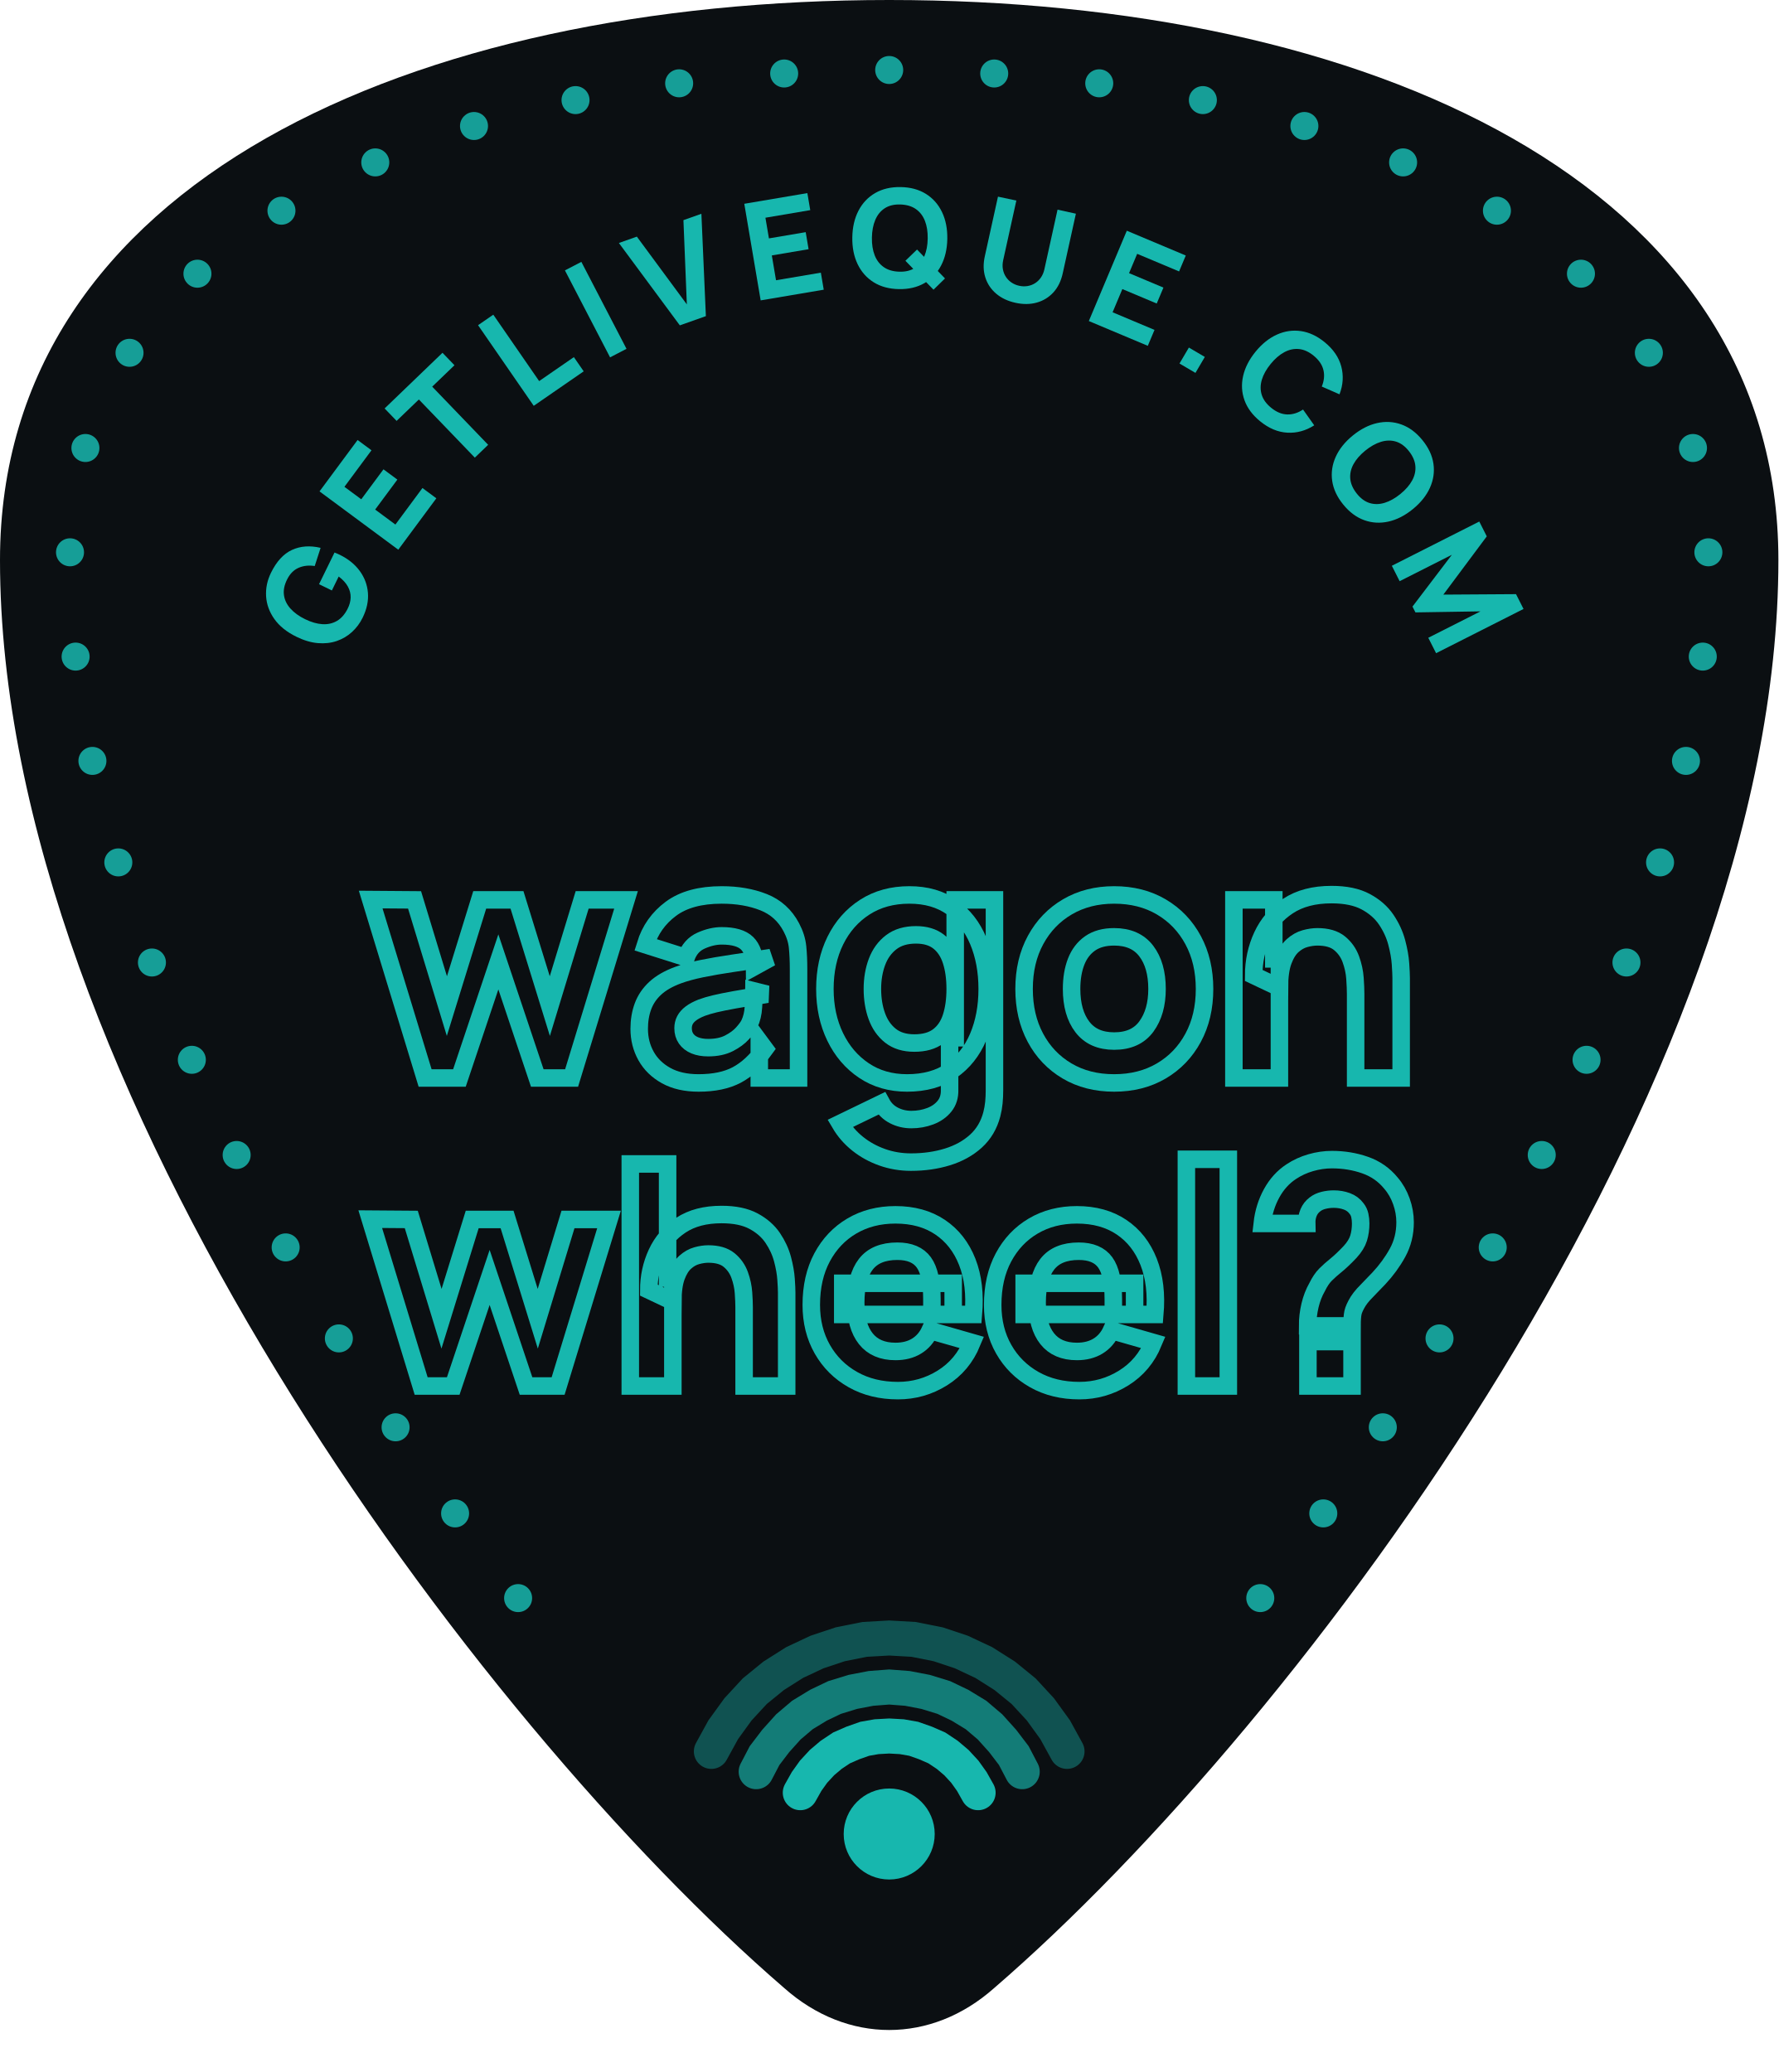
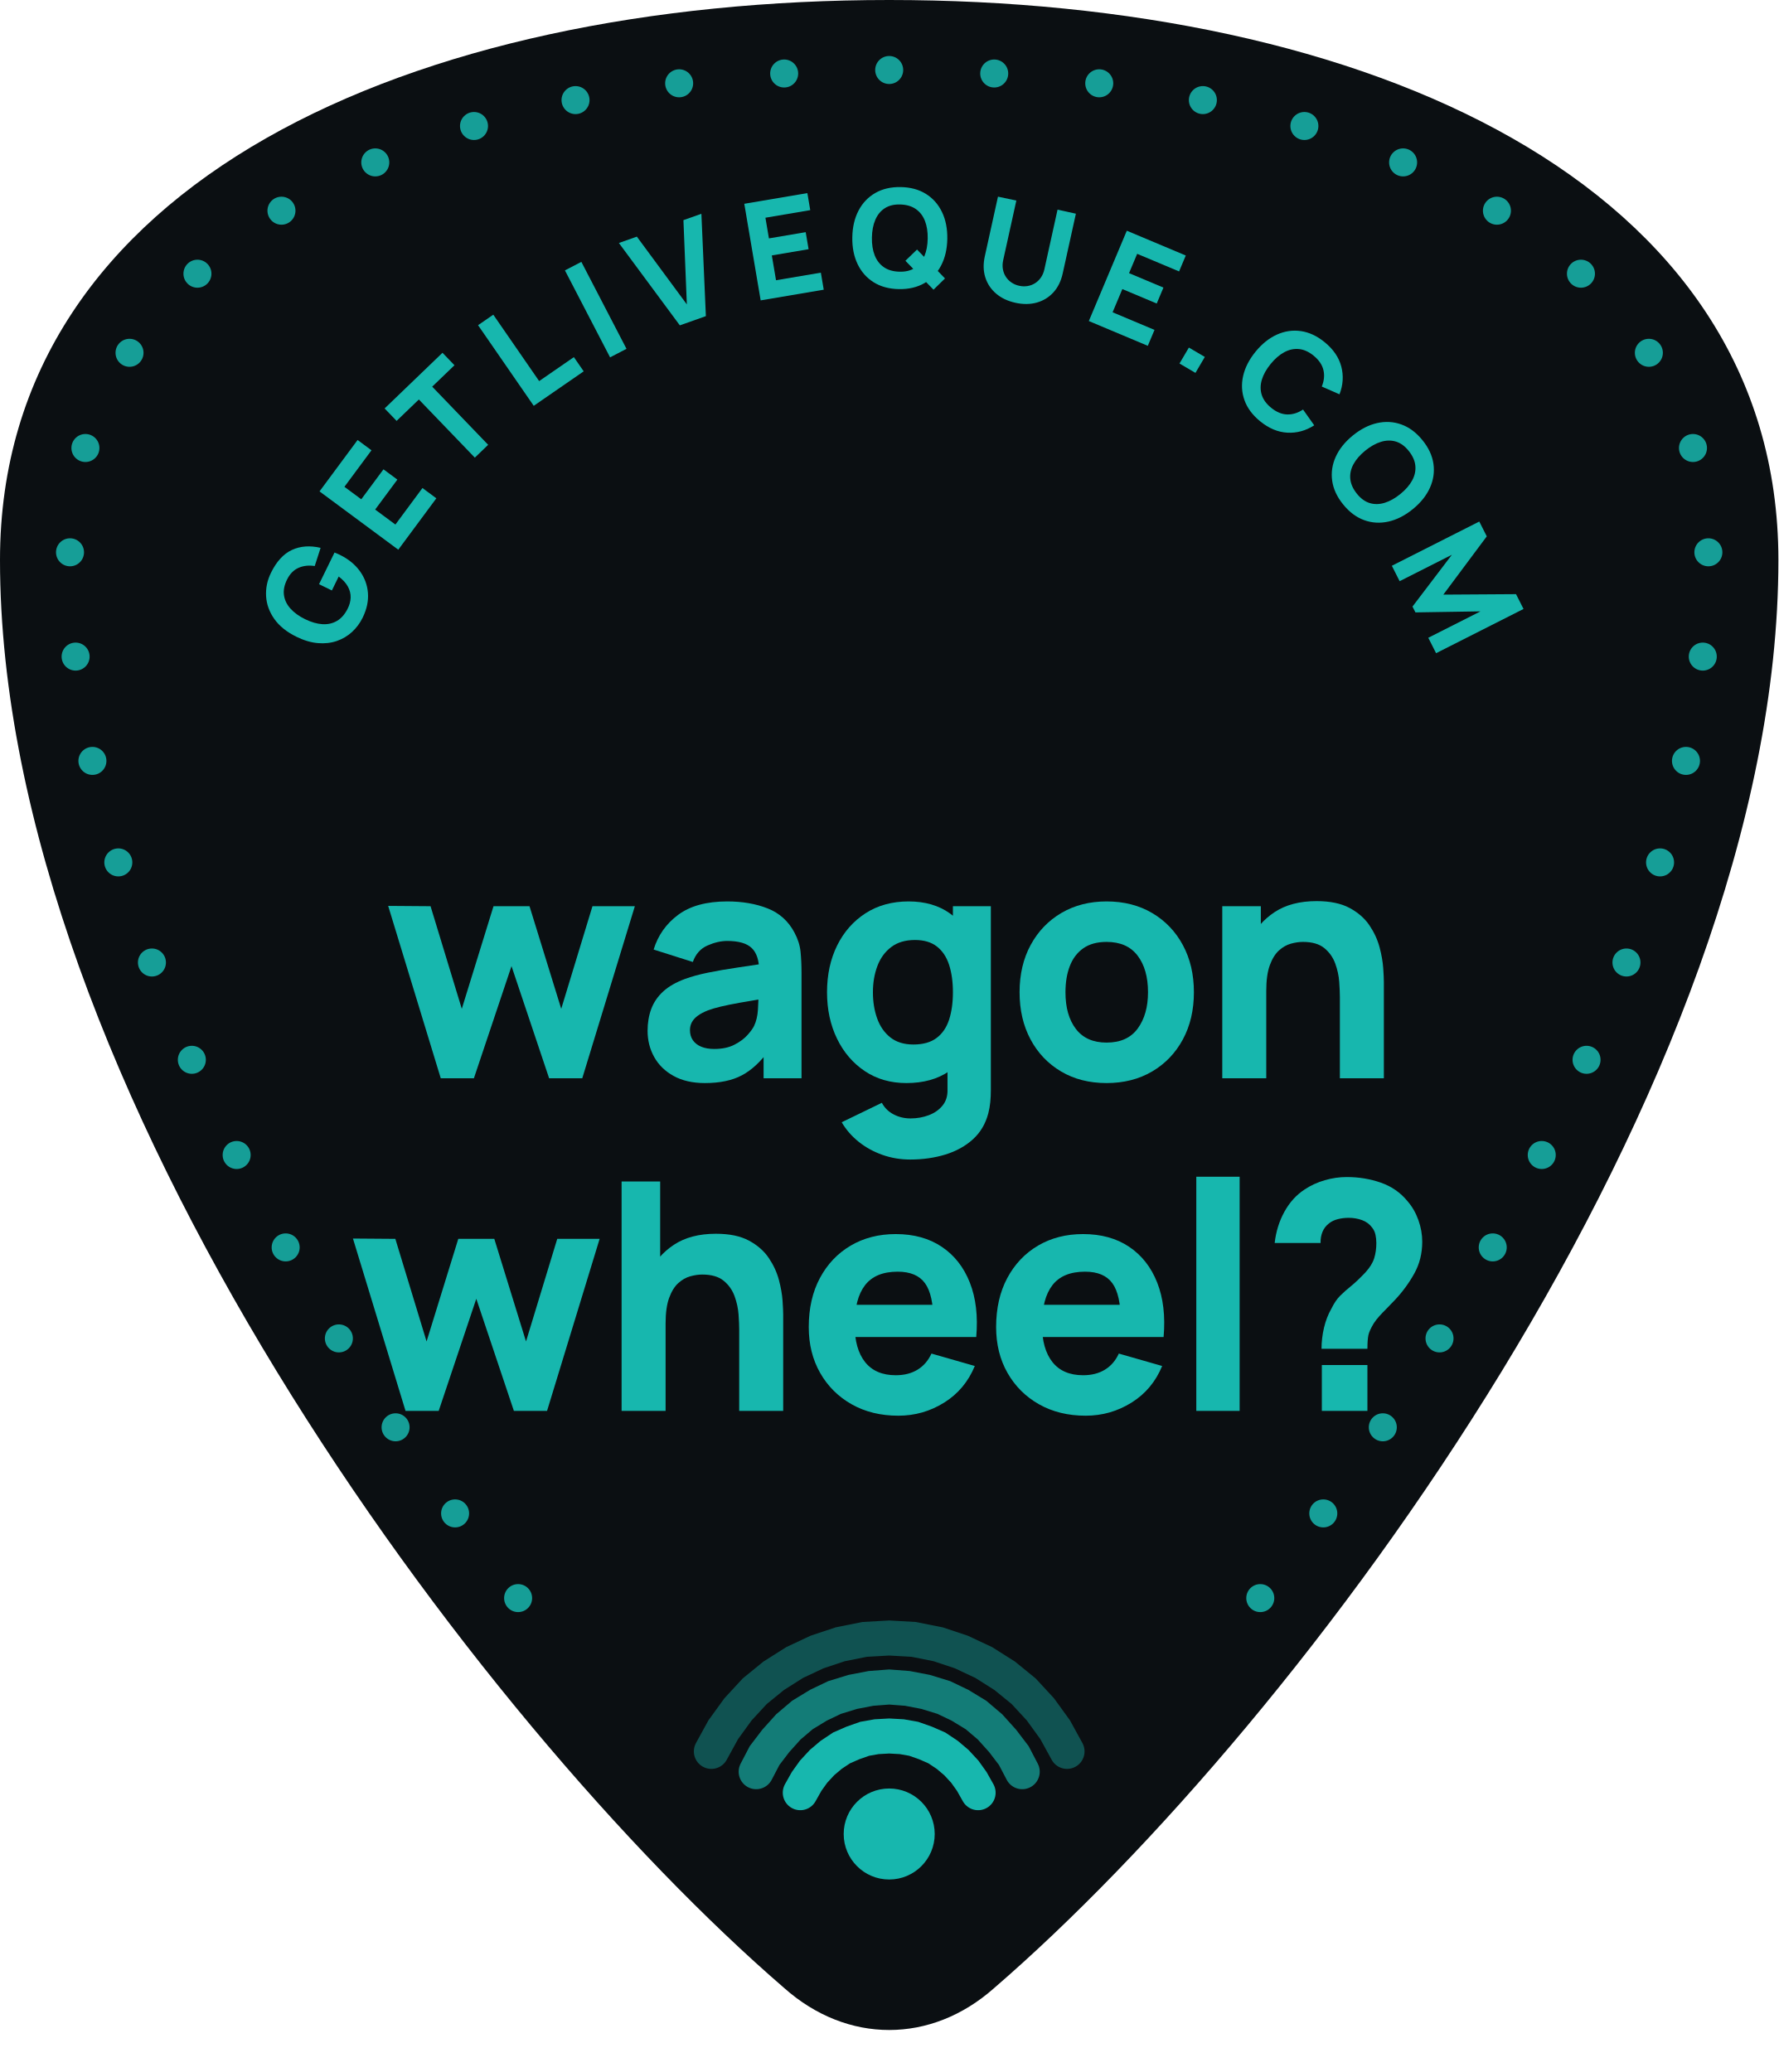
<svg xmlns="http://www.w3.org/2000/svg" viewBox="0 0 25.4 29.6" width="25.4mm" height="29.6mm">
  <defs>
    <clipPath id="pk">
      <path d="M 12.7 0.0 C 19.5 0.0 25.4 2.6 25.4 8.0 C 25.4 15.5 18.6 24.6 14.2 28.4 C 13.3 29.2 12.1 29.2 11.2 28.4 C 6.8 24.6 0.0 15.5 0.0 8.0 C 0.0 2.6 5.9 0.0 12.7 0.0 Z" />
    </clipPath>
  </defs>
  <path d="M 12.7 0.0 C 19.5 0.0 25.4 2.6 25.4 8.0 C 25.4 15.5 18.6 24.6 14.2 28.4 C 13.3 29.2 12.1 29.2 11.2 28.4 C 6.8 24.6 0.0 15.5 0.0 8.0 C 0.0 2.6 5.9 0.0 12.7 0.0 Z" fill="#0B0F12" />
  <g clip-path="url(#pk)">
    <circle cx="12.70" cy="1.00" r="0.2" fill="#17B7AE" opacity="0.85" />
    <circle cx="14.20" cy="1.05" r="0.2" fill="#17B7AE" opacity="0.85" />
    <circle cx="15.70" cy="1.19" r="0.2" fill="#17B7AE" opacity="0.85" />
    <circle cx="17.18" cy="1.43" r="0.2" fill="#17B7AE" opacity="0.85" />
    <circle cx="18.63" cy="1.80" r="0.2" fill="#17B7AE" opacity="0.85" />
    <circle cx="20.04" cy="2.32" r="0.2" fill="#17B7AE" opacity="0.85" />
    <circle cx="21.38" cy="3.01" r="0.2" fill="#17B7AE" opacity="0.85" />
    <circle cx="22.58" cy="3.91" r="0.2" fill="#17B7AE" opacity="0.85" />
    <circle cx="23.55" cy="5.04" r="0.2" fill="#17B7AE" opacity="0.85" />
    <circle cx="24.18" cy="6.40" r="0.2" fill="#17B7AE" opacity="0.85" />
    <circle cx="24.40" cy="7.89" r="0.2" fill="#17B7AE" opacity="0.85" />
    <circle cx="24.32" cy="9.38" r="0.2" fill="#17B7AE" opacity="0.85" />
    <circle cx="24.08" cy="10.87" r="0.2" fill="#17B7AE" opacity="0.85" />
    <circle cx="23.71" cy="12.32" r="0.2" fill="#17B7AE" opacity="0.85" />
    <circle cx="23.23" cy="13.75" r="0.2" fill="#17B7AE" opacity="0.85" />
    <circle cx="22.66" cy="15.14" r="0.2" fill="#17B7AE" opacity="0.85" />
    <circle cx="22.02" cy="16.50" r="0.2" fill="#17B7AE" opacity="0.85" />
    <circle cx="21.32" cy="17.82" r="0.2" fill="#17B7AE" opacity="0.85" />
    <circle cx="20.56" cy="19.12" r="0.2" fill="#17B7AE" opacity="0.85" />
    <circle cx="19.75" cy="20.39" r="0.2" fill="#17B7AE" opacity="0.85" />
    <circle cx="18.90" cy="21.62" r="0.2" fill="#17B7AE" opacity="0.85" />
    <circle cx="18.00" cy="22.83" r="0.2" fill="#17B7AE" opacity="0.85" />
    <circle cx="7.40" cy="22.83" r="0.2" fill="#17B7AE" opacity="0.85" />
    <circle cx="6.50" cy="21.62" r="0.2" fill="#17B7AE" opacity="0.85" />
    <circle cx="5.65" cy="20.39" r="0.2" fill="#17B7AE" opacity="0.85" />
    <circle cx="4.84" cy="19.12" r="0.2" fill="#17B7AE" opacity="0.85" />
    <circle cx="4.08" cy="17.82" r="0.2" fill="#17B7AE" opacity="0.85" />
    <circle cx="3.38" cy="16.50" r="0.2" fill="#17B7AE" opacity="0.85" />
    <circle cx="2.74" cy="15.14" r="0.2" fill="#17B7AE" opacity="0.85" />
    <circle cx="2.17" cy="13.75" r="0.2" fill="#17B7AE" opacity="0.85" />
    <circle cx="1.69" cy="12.32" r="0.2" fill="#17B7AE" opacity="0.85" />
    <circle cx="1.32" cy="10.87" r="0.2" fill="#17B7AE" opacity="0.85" />
    <circle cx="1.08" cy="9.38" r="0.2" fill="#17B7AE" opacity="0.85" />
    <circle cx="1.00" cy="7.89" r="0.2" fill="#17B7AE" opacity="0.85" />
    <circle cx="1.22" cy="6.40" r="0.2" fill="#17B7AE" opacity="0.85" />
    <circle cx="1.85" cy="5.04" r="0.2" fill="#17B7AE" opacity="0.85" />
    <circle cx="2.82" cy="3.91" r="0.2" fill="#17B7AE" opacity="0.85" />
    <circle cx="4.02" cy="3.01" r="0.2" fill="#17B7AE" opacity="0.85" />
    <circle cx="5.36" cy="2.32" r="0.2" fill="#17B7AE" opacity="0.85" />
    <circle cx="6.77" cy="1.80" r="0.2" fill="#17B7AE" opacity="0.85" />
    <circle cx="8.22" cy="1.43" r="0.2" fill="#17B7AE" opacity="0.85" />
    <circle cx="9.70" cy="1.19" r="0.2" fill="#17B7AE" opacity="0.85" />
    <circle cx="11.20" cy="1.05" r="0.2" fill="#17B7AE" opacity="0.85" />
    <path d="M11.43 25.61 L11.52 25.45 L11.62 25.31 L11.74 25.18 L11.87 25.07 L12.02 24.97 L12.18 24.90 L12.35 24.84 L12.52 24.81 L12.70 24.80 L12.88 24.81 L13.05 24.84 L13.22 24.90 L13.38 24.97 L13.53 25.07 L13.66 25.18 L13.78 25.31 L13.88 25.45 L13.97 25.61" fill="none" stroke="#17B7AE" stroke-width="0.5" stroke-linecap="round" opacity="1.0" />
    <path d="M10.80 25.31 L10.92 25.08 L11.08 24.87 L11.26 24.67 L11.46 24.50 L11.69 24.36 L11.92 24.25 L12.18 24.17 L12.44 24.12 L12.70 24.10 L12.96 24.12 L13.22 24.17 L13.48 24.25 L13.71 24.36 L13.94 24.50 L14.14 24.67 L14.32 24.87 L14.48 25.08 L14.60 25.31" fill="none" stroke="#17B7AE" stroke-width="0.5" stroke-linecap="round" opacity="0.65" />
    <path d="M10.16 25.02 L10.33 24.71 L10.54 24.42 L10.78 24.16 L11.05 23.94 L11.35 23.75 L11.67 23.60 L12.00 23.49 L12.35 23.42 L12.70 23.40 L13.05 23.42 L13.40 23.49 L13.73 23.60 L14.05 23.75 L14.35 23.94 L14.62 24.16 L14.86 24.42 L15.07 24.71 L15.24 25.02" fill="none" stroke="#17B7AE" stroke-width="0.5" stroke-linecap="round" opacity="0.4" />
    <circle cx="12.7" cy="26.2" r="0.65" fill="#17B7AE" />
    <g transform="translate(5.154 8.810) rotate(-63.94)" opacity="1.0">
      <path transform="translate(-0.720 0) scale(0.000972 -0.000972)" d="M740 -30Q604 -30 481.0 18.5Q358 67 263.5 162.0Q169 257 114.5 397.0Q60 537 60 720Q60 959 151.5 1126.5Q243 1294 397.5 1382.0Q552 1470 740 1470Q1018 1470 1177.0 1341.0Q1336 1212 1390 976L1112 936Q1073 1062 984.5 1137.5Q896 1213 758 1214Q621 1216 530.0 1155.0Q439 1094 393.5 982.0Q348 870 348 720Q348 570 393.5 460.0Q439 350 530.0 289.0Q621 228 758 226Q851 224 926.5 258.0Q1002 292 1054.0 365.0Q1106 438 1128 552H900V762H1418Q1420 749 1421.0 716.0Q1422 683 1422 678Q1422 471 1338.0 311.0Q1254 151 1101.0 60.5Q948 -30 740 -30Z" fill="#17B7AE" />
    </g>
    <g transform="translate(5.949 7.501) rotate(-53.48)" opacity="1.0">
      <path transform="translate(-0.574 0) scale(0.000972 -0.000972)" d="M140 0V1440H1080V1186H412V878H960V624H412V254H1080V0Z" fill="#17B7AE" />
    </g>
    <g transform="translate(6.877 6.446) rotate(-43.89)" opacity="1.0">
      <path transform="translate(-0.593 0) scale(0.000972 -0.000972)" d="M474 0V1186H20V1440H1200V1186H746V0Z" fill="#17B7AE" />
    </g>
    <g transform="translate(7.928 5.587) rotate(-34.62)" opacity="1.0">
      <path transform="translate(-0.526 0) scale(0.000972 -0.000972)" d="M160 0V1440H432V254H1052V0Z" fill="#17B7AE" />
    </g>
    <g transform="translate(8.831 5.044) rotate(-27.43)" opacity="1.0">
      <path transform="translate(-0.288 0) scale(0.000972 -0.000972)" d="M160 0V1440H432V0Z" fill="#17B7AE" />
    </g>
    <g transform="translate(9.896 4.582) rotate(-19.50)" opacity="1.0">
      <path transform="translate(-0.635 0) scale(0.000972 -0.000972)" d="M450 0 10 1440H290L650 256L1016 1440H1296L856 0Z" fill="#17B7AE" />
    </g>
    <g transform="translate(11.296 4.218) rotate(-9.62)" opacity="1.0">
      <path transform="translate(-0.574 0) scale(0.000972 -0.000972)" d="M140 0V1440H1080V1186H412V878H960V624H412V254H1080V0Z" fill="#17B7AE" />
    </g>
    <g transform="translate(12.840 4.101) rotate(0.96)" opacity="1.0">
      <path transform="translate(-0.737 0) scale(0.000972 -0.000972)" d="M1266 -30 846 388 1014 556 1432 138ZM758 -30Q542 -30 385.5 64.0Q229 158 144.5 327.0Q60 496 60 720Q60 944 144.5 1113.0Q229 1282 385.5 1376.0Q542 1470 758 1470Q974 1470 1130.5 1376.0Q1287 1282 1371.5 1113.0Q1456 944 1456 720Q1456 496 1371.5 327.0Q1287 158 1130.5 64.0Q974 -30 758 -30ZM758 226Q895 224 986.0 285.0Q1077 346 1122.5 458.0Q1168 570 1168 720Q1168 870 1122.5 980.0Q1077 1090 986.0 1151.0Q895 1212 758 1214Q621 1216 530.0 1155.0Q439 1094 393.5 982.0Q348 870 348 720Q348 570 393.5 460.0Q439 350 530.0 289.0Q621 228 758 226Z" fill="#17B7AE" />
    </g>
    <g transform="translate(14.509 4.297) rotate(12.44)" opacity="1.0">
      <path transform="translate(-0.706 0) scale(0.000972 -0.000972)" d="M726 -30Q552 -30 420.0 40.5Q288 111 214.0 239.0Q140 367 140 540V1438L416 1440V542Q416 471 440.0 413.0Q464 355 506.5 313.0Q549 271 605.5 248.5Q662 226 726 226Q792 226 848.5 249.0Q905 272 947.0 314.0Q989 356 1012.5 414.0Q1036 472 1036 542V1440H1312V540Q1312 367 1238.0 239.0Q1164 111 1032.0 40.5Q900 -30 726 -30Z" fill="#17B7AE" />
    </g>
    <g transform="translate(15.955 4.756) rotate(22.80)" opacity="1.0">
      <path transform="translate(-0.574 0) scale(0.000972 -0.000972)" d="M140 0V1440H1080V1186H412V878H960V624H412V254H1080V0Z" fill="#17B7AE" />
    </g>
    <g transform="translate(16.960 5.260) rotate(30.47)" opacity="1.0">
      <path transform="translate(-0.311 0) scale(0.000972 -0.000972)" d="M184 0V272H456V0Z" fill="#17B7AE" />
    </g>
    <g transform="translate(18.007 5.988) rotate(39.18)" opacity="1.0">
      <path transform="translate(-0.725 0) scale(0.000972 -0.000972)" d="M758 -30Q542 -30 385.5 64.0Q229 158 144.5 327.0Q60 496 60 720Q60 944 144.5 1113.0Q229 1282 385.5 1376.0Q542 1470 758 1470Q1006 1470 1174.5 1347.0Q1343 1224 1412 1014L1138 938Q1098 1069 1003.0 1141.5Q908 1214 758 1214Q621 1214 529.5 1153.0Q438 1092 392.0 981.0Q346 870 346 720Q346 570 392.0 459.0Q438 348 529.5 287.0Q621 226 758 226Q908 226 1003.0 299.0Q1098 372 1138 502L1412 426Q1343 216 1174.5 93.0Q1006 -30 758 -30Z" fill="#17B7AE" />
    </g>
    <g transform="translate(19.208 7.190) rotate(50.79)" opacity="1.0">
      <path transform="translate(-0.737 0) scale(0.000972 -0.000972)" d="M758 -30Q542 -30 385.5 64.0Q229 158 144.5 327.0Q60 496 60 720Q60 944 144.5 1113.0Q229 1282 385.5 1376.0Q542 1470 758 1470Q974 1470 1130.5 1376.0Q1287 1282 1371.5 1113.0Q1456 944 1456 720Q1456 496 1371.5 327.0Q1287 158 1130.5 64.0Q974 -30 758 -30ZM758 226Q895 224 986.0 285.0Q1077 346 1122.5 458.0Q1168 570 1168 720Q1168 870 1122.5 980.0Q1077 1090 986.0 1151.0Q895 1212 758 1214Q621 1216 530.0 1155.0Q439 1094 393.5 982.0Q348 870 348 720Q348 570 393.5 460.0Q439 350 530.0 289.0Q621 228 758 226Z" fill="#17B7AE" />
    </g>
    <g transform="translate(20.195 8.707) rotate(63.16)" opacity="1.0">
      <path transform="translate(-0.836 0) scale(0.000972 -0.000972)" d="M140 0V1440H384L860 484L1336 1440H1580V0H1326V860L908 0H812L394 860V0Z" fill="#17B7AE" />
    </g>
-     <path transform="translate(5.200 15.400) scale(0.002356 -0.002356)" d="M370 0 40 1082 306 1080 502 436 701 1080H927L1126 436L1322 1080H1588L1258 0H1050L814 704L578 0Z" fill="none" stroke="#17B7AE" stroke-width="106.1" />
-     <path transform="translate(8.941 15.400) scale(0.002356 -0.002356)" d="M440 -30Q324 -30 243.5 14.5Q163 59 121.5 133.5Q80 208 80 298Q80 373 103.0 435.0Q126 497 177.5 544.5Q229 592 316 624Q376 646 459.0 663.0Q542 680 647.0 695.5Q752 711 878 730L780 676Q780 772 734.0 817.0Q688 862 580 862Q520 862 455.0 833.0Q390 804 364 730L118 808Q159 942 272.0 1026.0Q385 1110 580 1110Q723 1110 834.0 1066.0Q945 1022 1002 914Q1034 854 1040.0 794.0Q1046 734 1046 660V0H808V222L842 176Q763 67 671.5 18.5Q580 -30 440 -30ZM498 184Q573 184 624.5 210.5Q676 237 706.5 271.0Q737 305 748 328Q769 372 772.5 430.5Q776 489 776 528L856 508Q735 488 660.0 474.5Q585 461 539.0 450.0Q493 439 458 426Q418 410 393.5 391.5Q369 373 357.5 351.0Q346 329 346 302Q346 265 364.5 238.5Q383 212 417.0 198.0Q451 184 498 184Z" fill="none" stroke="#17B7AE" stroke-width="106.1" />
-     <path transform="translate(11.593 15.400) scale(0.002356 -0.002356)" d="M602 -510Q510 -510 427.0 -480.5Q344 -451 278.5 -398.5Q213 -346 172 -276L424 -154Q450 -202 498.5 -227.0Q547 -252 604 -252Q665 -252 719.0 -231.5Q773 -211 805.5 -170.5Q838 -130 836 -70V244H870V1080H1108V-74Q1108 -114 1104.5 -149.5Q1101 -185 1092 -220Q1066 -319 995.5 -383.0Q925 -447 823.0 -478.5Q721 -510 602 -510ZM578 -30Q429 -30 317.0 45.0Q205 120 142.5 249.0Q80 378 80 540Q80 705 143.5 833.5Q207 962 322.0 1036.0Q437 1110 592 1110Q746 1110 851.0 1035.0Q956 960 1010.0 831.0Q1064 702 1064 540Q1064 378 1009.5 249.0Q955 120 847.0 45.0Q739 -30 578 -30ZM622 212Q713 212 767.5 253.0Q822 294 846.0 368.0Q870 442 870 540Q870 638 846.0 712.0Q822 786 769.5 827.0Q717 868 632 868Q541 868 482.5 823.5Q424 779 396.0 704.5Q368 630 368 540Q368 449 395.0 374.5Q422 300 478.0 256.0Q534 212 622 212Z" fill="none" stroke="#17B7AE" stroke-width="106.1" />
-     <path transform="translate(14.438 15.400) scale(0.002356 -0.002356)" d="M626 -30Q463 -30 340.0 43.0Q217 116 148.5 244.5Q80 373 80 540Q80 709 150.0 837.5Q220 966 343.0 1038.0Q466 1110 626 1110Q789 1110 912.5 1037.0Q1036 964 1105.0 835.5Q1174 707 1174 540Q1174 372 1104.5 243.5Q1035 115 911.5 42.5Q788 -30 626 -30ZM626 224Q757 224 821.5 312.5Q886 401 886 540Q886 684 820.5 770.0Q755 856 626 856Q537 856 480.0 816.0Q423 776 395.5 705.0Q368 634 368 540Q368 395 433.5 309.5Q499 224 626 224Z" fill="none" stroke="#17B7AE" stroke-width="106.1" />
-     <path transform="translate(17.298 15.400) scale(0.002356 -0.002356)" d="M876 0V510Q876 547 872.0 604.5Q868 662 847.0 720.0Q826 778 778.5 817.0Q731 856 644 856Q609 856 569.0 845.0Q529 834 494.0 802.5Q459 771 436.5 710.0Q414 649 414 548L258 622Q258 750 310.0 862.0Q362 974 466.5 1043.0Q571 1112 730 1112Q857 1112 937.0 1069.0Q1017 1026 1061.5 960.0Q1106 894 1125.0 822.5Q1144 751 1148.0 692.0Q1152 633 1152 606V0ZM138 0V1080H380V722H414V0Z" fill="none" stroke="#17B7AE" stroke-width="106.1" />
-     <path transform="translate(5.200 19.800) scale(0.002203 -0.002203)" d="M370 0 40 1082 306 1080 502 436 701 1080H927L1126 436L1322 1080H1588L1258 0H1050L814 704L578 0Z" fill="none" stroke="#17B7AE" stroke-width="113.5" />
-     <path transform="translate(8.698 19.800) scale(0.002203 -0.002203)" d="M876 0V510Q876 547 872.0 604.5Q868 662 847.0 720.0Q826 778 778.5 817.0Q731 856 644 856Q609 856 569.0 845.0Q529 834 494.0 802.5Q459 771 436.5 710.0Q414 649 414 548L258 622Q258 750 310.0 862.0Q362 974 466.5 1043.0Q571 1112 730 1112Q857 1112 937.0 1069.0Q1017 1026 1061.5 960.0Q1106 894 1125.0 822.5Q1144 751 1148.0 692.0Q1152 633 1152 606V0ZM138 0V1440H380V700H414V0Z" fill="none" stroke="#17B7AE" stroke-width="113.5" />
-     <path transform="translate(11.411 19.800) scale(0.002203 -0.002203)" d="M642 -30Q476 -30 349.5 41.5Q223 113 151.5 238.5Q80 364 80 526Q80 703 150.0 834.0Q220 965 343.0 1037.5Q466 1110 626 1110Q796 1110 915.0 1030.0Q1034 950 1091.0 805.0Q1148 660 1131 464H862V564Q862 729 809.5 801.5Q757 874 638 874Q499 874 433.5 789.5Q368 705 368 540Q368 389 433.5 306.5Q499 224 626 224Q706 224 763.0 259.0Q820 294 850 360L1122 282Q1061 134 929.5 52.0Q798 -30 642 -30ZM284 464V666H1000V464Z" fill="none" stroke="#17B7AE" stroke-width="113.5" />
-     <path transform="translate(14.002 19.800) scale(0.002203 -0.002203)" d="M642 -30Q476 -30 349.5 41.5Q223 113 151.5 238.5Q80 364 80 526Q80 703 150.0 834.0Q220 965 343.0 1037.5Q466 1110 626 1110Q796 1110 915.0 1030.0Q1034 950 1091.0 805.0Q1148 660 1131 464H862V564Q862 729 809.5 801.5Q757 874 638 874Q499 874 433.5 789.5Q368 705 368 540Q368 389 433.5 306.5Q499 224 626 224Q706 224 763.0 259.0Q820 294 850 360L1122 282Q1061 134 929.5 52.0Q798 -30 642 -30ZM284 464V666H1000V464Z" fill="none" stroke="#17B7AE" stroke-width="113.5" />
-     <path transform="translate(16.592 19.800) scale(0.002203 -0.002203)" d="M160 0V1470H432V0Z" fill="none" stroke="#17B7AE" stroke-width="113.5" />
-     <path transform="translate(17.808 19.800) scale(0.002203 -0.002203)" d="M394 390Q394 456 409.5 522.0Q425 588 456 642Q481 693 510.5 722.5Q540 752 578.5 783.0Q617 814 670 870Q711 915 724.5 958.5Q738 1002 738 1054Q738 1081 732.5 1106.0Q727 1131 712 1150Q688 1183 648.5 1197.5Q609 1212 564 1212Q530 1212 497.5 1204.0Q465 1196 442 1178Q414 1157 400.5 1125.0Q387 1093 388 1054H100Q112 1161 161.0 1250.0Q210 1339 288 1390Q345 1428 414.0 1448.0Q483 1468 552 1468Q666 1468 767.0 1432.5Q868 1397 934 1316Q978 1265 1002.0 1197.5Q1026 1130 1026 1062Q1026 953 977.0 864.0Q928 775 856 698Q825 665 800.5 640.5Q776 616 756.5 594.5Q737 573 722 550Q694 504 688.0 475.0Q682 446 682 390ZM396 0V288H682V0Z" fill="none" stroke="#17B7AE" stroke-width="113.5" />
+     <path transform="translate(5.453 15.404) scale(0.002276 -0.002276)" d="M370 0 40 1082 306 1080 502 436 701 1080H927L1126 436L1322 1080H1588L1258 0H1050L814 704L578 0Z" fill="#17B7AE" />
+     <path transform="translate(9.067 15.404) scale(0.002276 -0.002276)" d="M440 -30Q324 -30 243.5 14.5Q163 59 121.5 133.5Q80 208 80 298Q80 373 103.0 435.0Q126 497 177.5 544.5Q229 592 316 624Q376 646 459.0 663.0Q542 680 647.0 695.5Q752 711 878 730L780 676Q780 772 734.0 817.0Q688 862 580 862Q520 862 455.0 833.0Q390 804 364 730L118 808Q159 942 272.0 1026.0Q385 1110 580 1110Q723 1110 834.0 1066.0Q945 1022 1002 914Q1034 854 1040.0 794.0Q1046 734 1046 660V0H808V222L842 176Q763 67 671.5 18.5Q580 -30 440 -30ZM498 184Q573 184 624.5 210.5Q676 237 706.5 271.0Q737 305 748 328Q769 372 772.5 430.5Q776 489 776 528L856 508Q735 488 660.0 474.5Q585 461 539.0 450.0Q493 439 458 426Q418 410 393.5 391.5Q369 373 357.5 351.0Q346 329 346 302Q346 265 364.5 238.5Q383 212 417.0 198.0Q451 184 498 184Z" fill="#17B7AE" />
+     <path transform="translate(11.630 15.404) scale(0.002276 -0.002276)" d="M602 -510Q510 -510 427.0 -480.5Q344 -451 278.5 -398.5Q213 -346 172 -276L424 -154Q450 -202 498.5 -227.0Q547 -252 604 -252Q665 -252 719.0 -231.5Q773 -211 805.5 -170.5Q838 -130 836 -70V244H870V1080H1108V-74Q1108 -114 1104.5 -149.5Q1101 -185 1092 -220Q1066 -319 995.5 -383.0Q925 -447 823.0 -478.5Q721 -510 602 -510ZM578 -30Q429 -30 317.0 45.0Q205 120 142.5 249.0Q80 378 80 540Q80 705 143.5 833.5Q207 962 322.0 1036.0Q437 1110 592 1110Q746 1110 851.0 1035.0Q956 960 1010.0 831.0Q1064 702 1064 540Q1064 378 1009.5 249.0Q955 120 847.0 45.0Q739 -30 578 -30ZM622 212Q713 212 767.5 253.0Q822 294 846.0 368.0Q870 442 870 540Q870 638 846.0 712.0Q822 786 769.5 827.0Q717 868 632 868Q541 868 482.5 823.5Q424 779 396.0 704.5Q368 630 368 540Q368 449 395.0 374.5Q422 300 478.0 256.0Q534 212 622 212Z" fill="#17B7AE" />
+     <path transform="translate(14.380 15.404) scale(0.002276 -0.002276)" d="M626 -30Q463 -30 340.0 43.0Q217 116 148.5 244.5Q80 373 80 540Q80 709 150.0 837.5Q220 966 343.0 1038.0Q466 1110 626 1110Q789 1110 912.5 1037.0Q1036 964 1105.0 835.5Q1174 707 1174 540Q1174 372 1104.5 243.5Q1035 115 911.5 42.5Q788 -30 626 -30ZM626 224Q757 224 821.5 312.5Q886 401 886 540Q886 684 820.5 770.0Q755 856 626 856Q537 856 480.0 816.0Q423 776 395.5 705.0Q368 634 368 540Q368 395 433.5 309.5Q499 224 626 224Z" fill="#17B7AE" />
+     <path transform="translate(17.143 15.404) scale(0.002276 -0.002276)" d="M876 0V510Q876 547 872.0 604.5Q868 662 847.0 720.0Q826 778 778.5 817.0Q731 856 644 856Q609 856 569.0 845.0Q529 834 494.0 802.5Q459 771 436.5 710.0Q414 649 414 548L258 622Q258 750 310.0 862.0Q362 974 466.5 1043.0Q571 1112 730 1112Q857 1112 937.0 1069.0Q1017 1026 1061.5 960.0Q1106 894 1125.0 822.5Q1144 751 1148.0 692.0Q1152 633 1152 606V0ZM138 0V1080H380V722H414V0Z" fill="#17B7AE" />
+     <path transform="translate(4.950 20.156) scale(0.002276 -0.002276)" d="M370 0 40 1082 306 1080 502 436 701 1080H927L1126 436L1322 1080H1588L1258 0H1050L814 704L578 0Z" fill="#17B7AE" />
+     <path transform="translate(8.564 20.156) scale(0.002276 -0.002276)" d="M876 0V510Q876 547 872.0 604.5Q868 662 847.0 720.0Q826 778 778.5 817.0Q731 856 644 856Q609 856 569.0 845.0Q529 834 494.0 802.5Q459 771 436.5 710.0Q414 649 414 548L258 622Q258 750 310.0 862.0Q362 974 466.5 1043.0Q571 1112 730 1112Q857 1112 937.0 1069.0Q1017 1026 1061.5 960.0Q1106 894 1125.0 822.5Q1144 751 1148.0 692.0Q1152 633 1152 606V0ZM138 0V1440H380V700H414V0Z" fill="#17B7AE" />
+     <path transform="translate(11.369 20.156) scale(0.002276 -0.002276)" d="M642 -30Q476 -30 349.5 41.5Q223 113 151.5 238.5Q80 364 80 526Q80 703 150.0 834.0Q220 965 343.0 1037.5Q466 1110 626 1110Q796 1110 915.0 1030.0Q1034 950 1091.0 805.0Q1148 660 1131 464H862V564Q862 729 809.5 801.5Q757 874 638 874Q499 874 433.5 789.5Q368 705 368 540Q368 389 433.5 306.5Q499 224 626 224Q706 224 763.0 259.0Q820 294 850 360L1122 282Q1061 134 929.5 52.0Q798 -30 642 -30ZM284 464V666H1000V464Z" fill="#17B7AE" />
+     <path transform="translate(14.045 20.156) scale(0.002276 -0.002276)" d="M642 -30Q476 -30 349.5 41.5Q223 113 151.5 238.5Q80 364 80 526Q80 703 150.0 834.0Q220 965 343.0 1037.5Q466 1110 626 1110Q796 1110 915.0 1030.0Q1034 950 1091.0 805.0Q1148 660 1131 464H862V564Q862 729 809.5 801.5Q757 874 638 874Q499 874 433.5 789.5Q368 705 368 540Q368 389 433.5 306.5Q499 224 626 224Q706 224 763.0 259.0Q820 294 850 360L1122 282Q1061 134 929.5 52.0Q798 -30 642 -30ZM284 464V666H1000V464Z" fill="#17B7AE" />
+     <path transform="translate(16.722 20.156) scale(0.002276 -0.002276)" d="M160 0V1470H432V0Z" fill="#17B7AE" />
+     <path transform="translate(17.978 20.156) scale(0.002276 -0.002276)" d="M394 390Q394 456 409.5 522.0Q425 588 456 642Q481 693 510.5 722.5Q540 752 578.5 783.0Q617 814 670 870Q711 915 724.5 958.5Q738 1002 738 1054Q738 1081 732.5 1106.0Q727 1131 712 1150Q688 1183 648.5 1197.5Q609 1212 564 1212Q530 1212 497.5 1204.0Q465 1196 442 1178Q414 1157 400.5 1125.0Q387 1093 388 1054H100Q112 1161 161.0 1250.0Q210 1339 288 1390Q345 1428 414.0 1448.0Q483 1468 552 1468Q666 1468 767.0 1432.5Q868 1397 934 1316Q978 1265 1002.0 1197.5Q1026 1130 1026 1062Q1026 953 977.0 864.0Q928 775 856 698Q825 665 800.5 640.5Q776 616 756.5 594.5Q737 573 722 550Q694 504 688.0 475.0Q682 446 682 390ZM396 0V288H682V0Z" fill="#17B7AE" />
  </g>
</svg>
